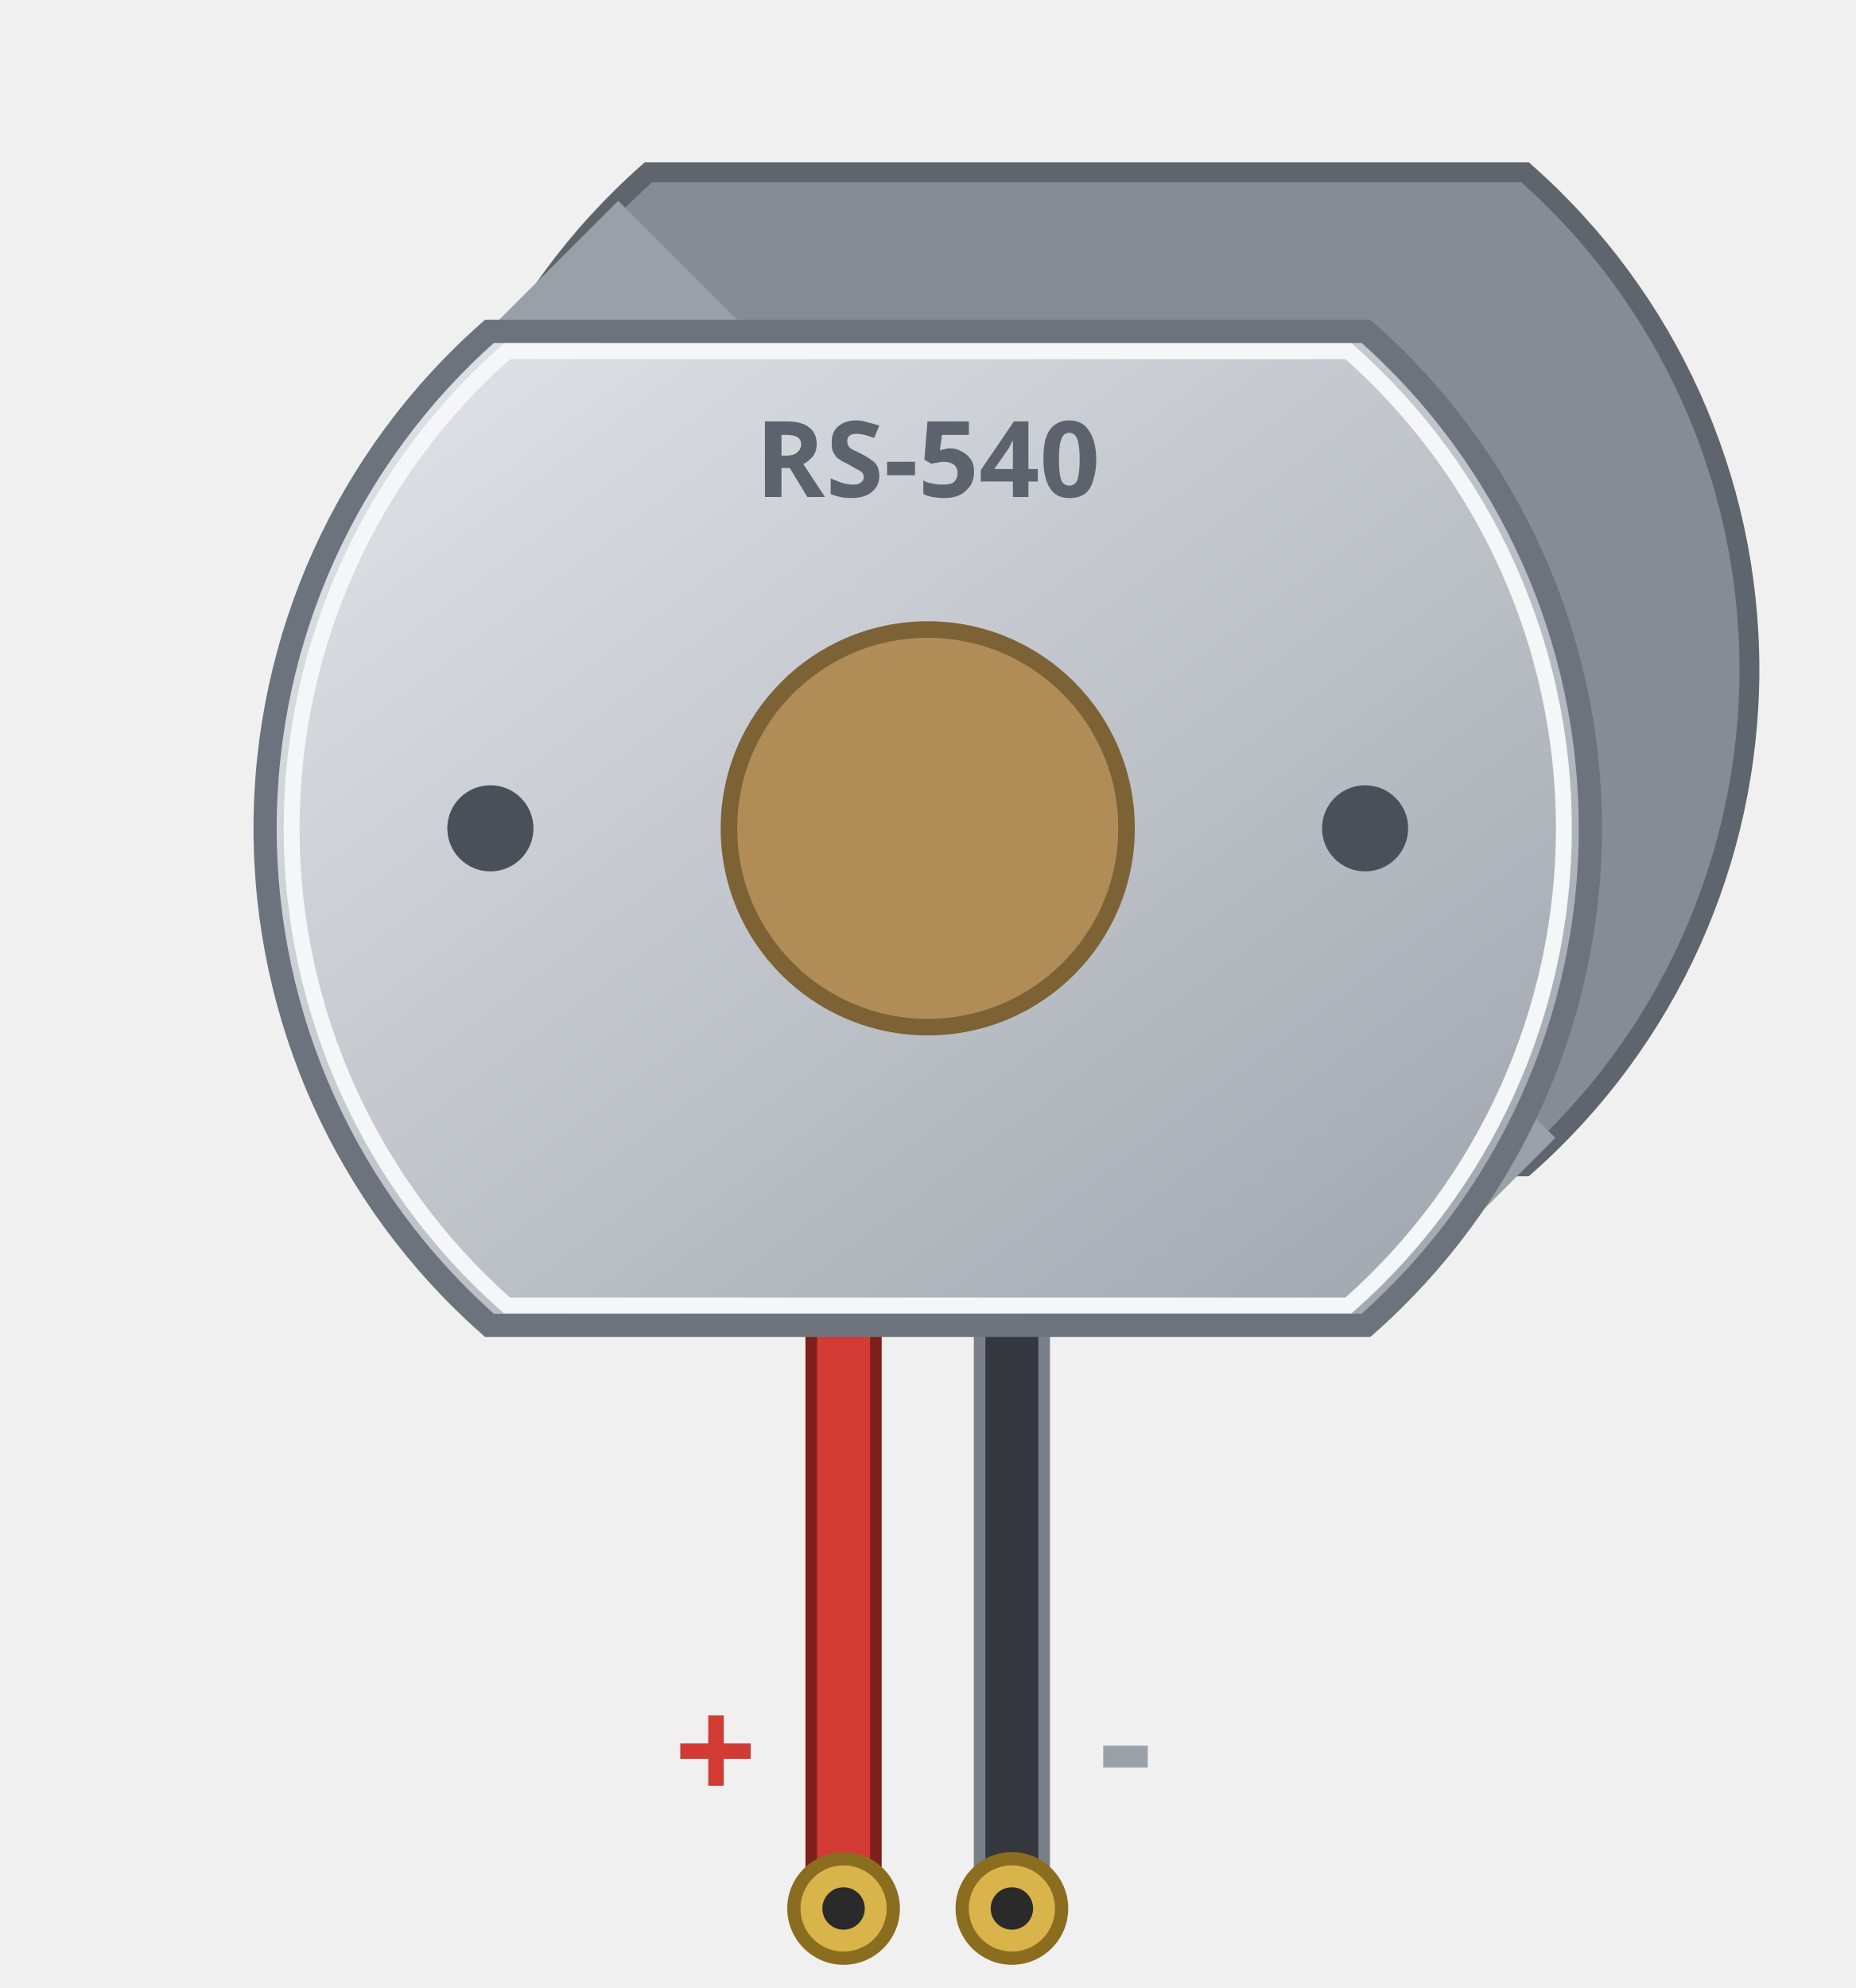
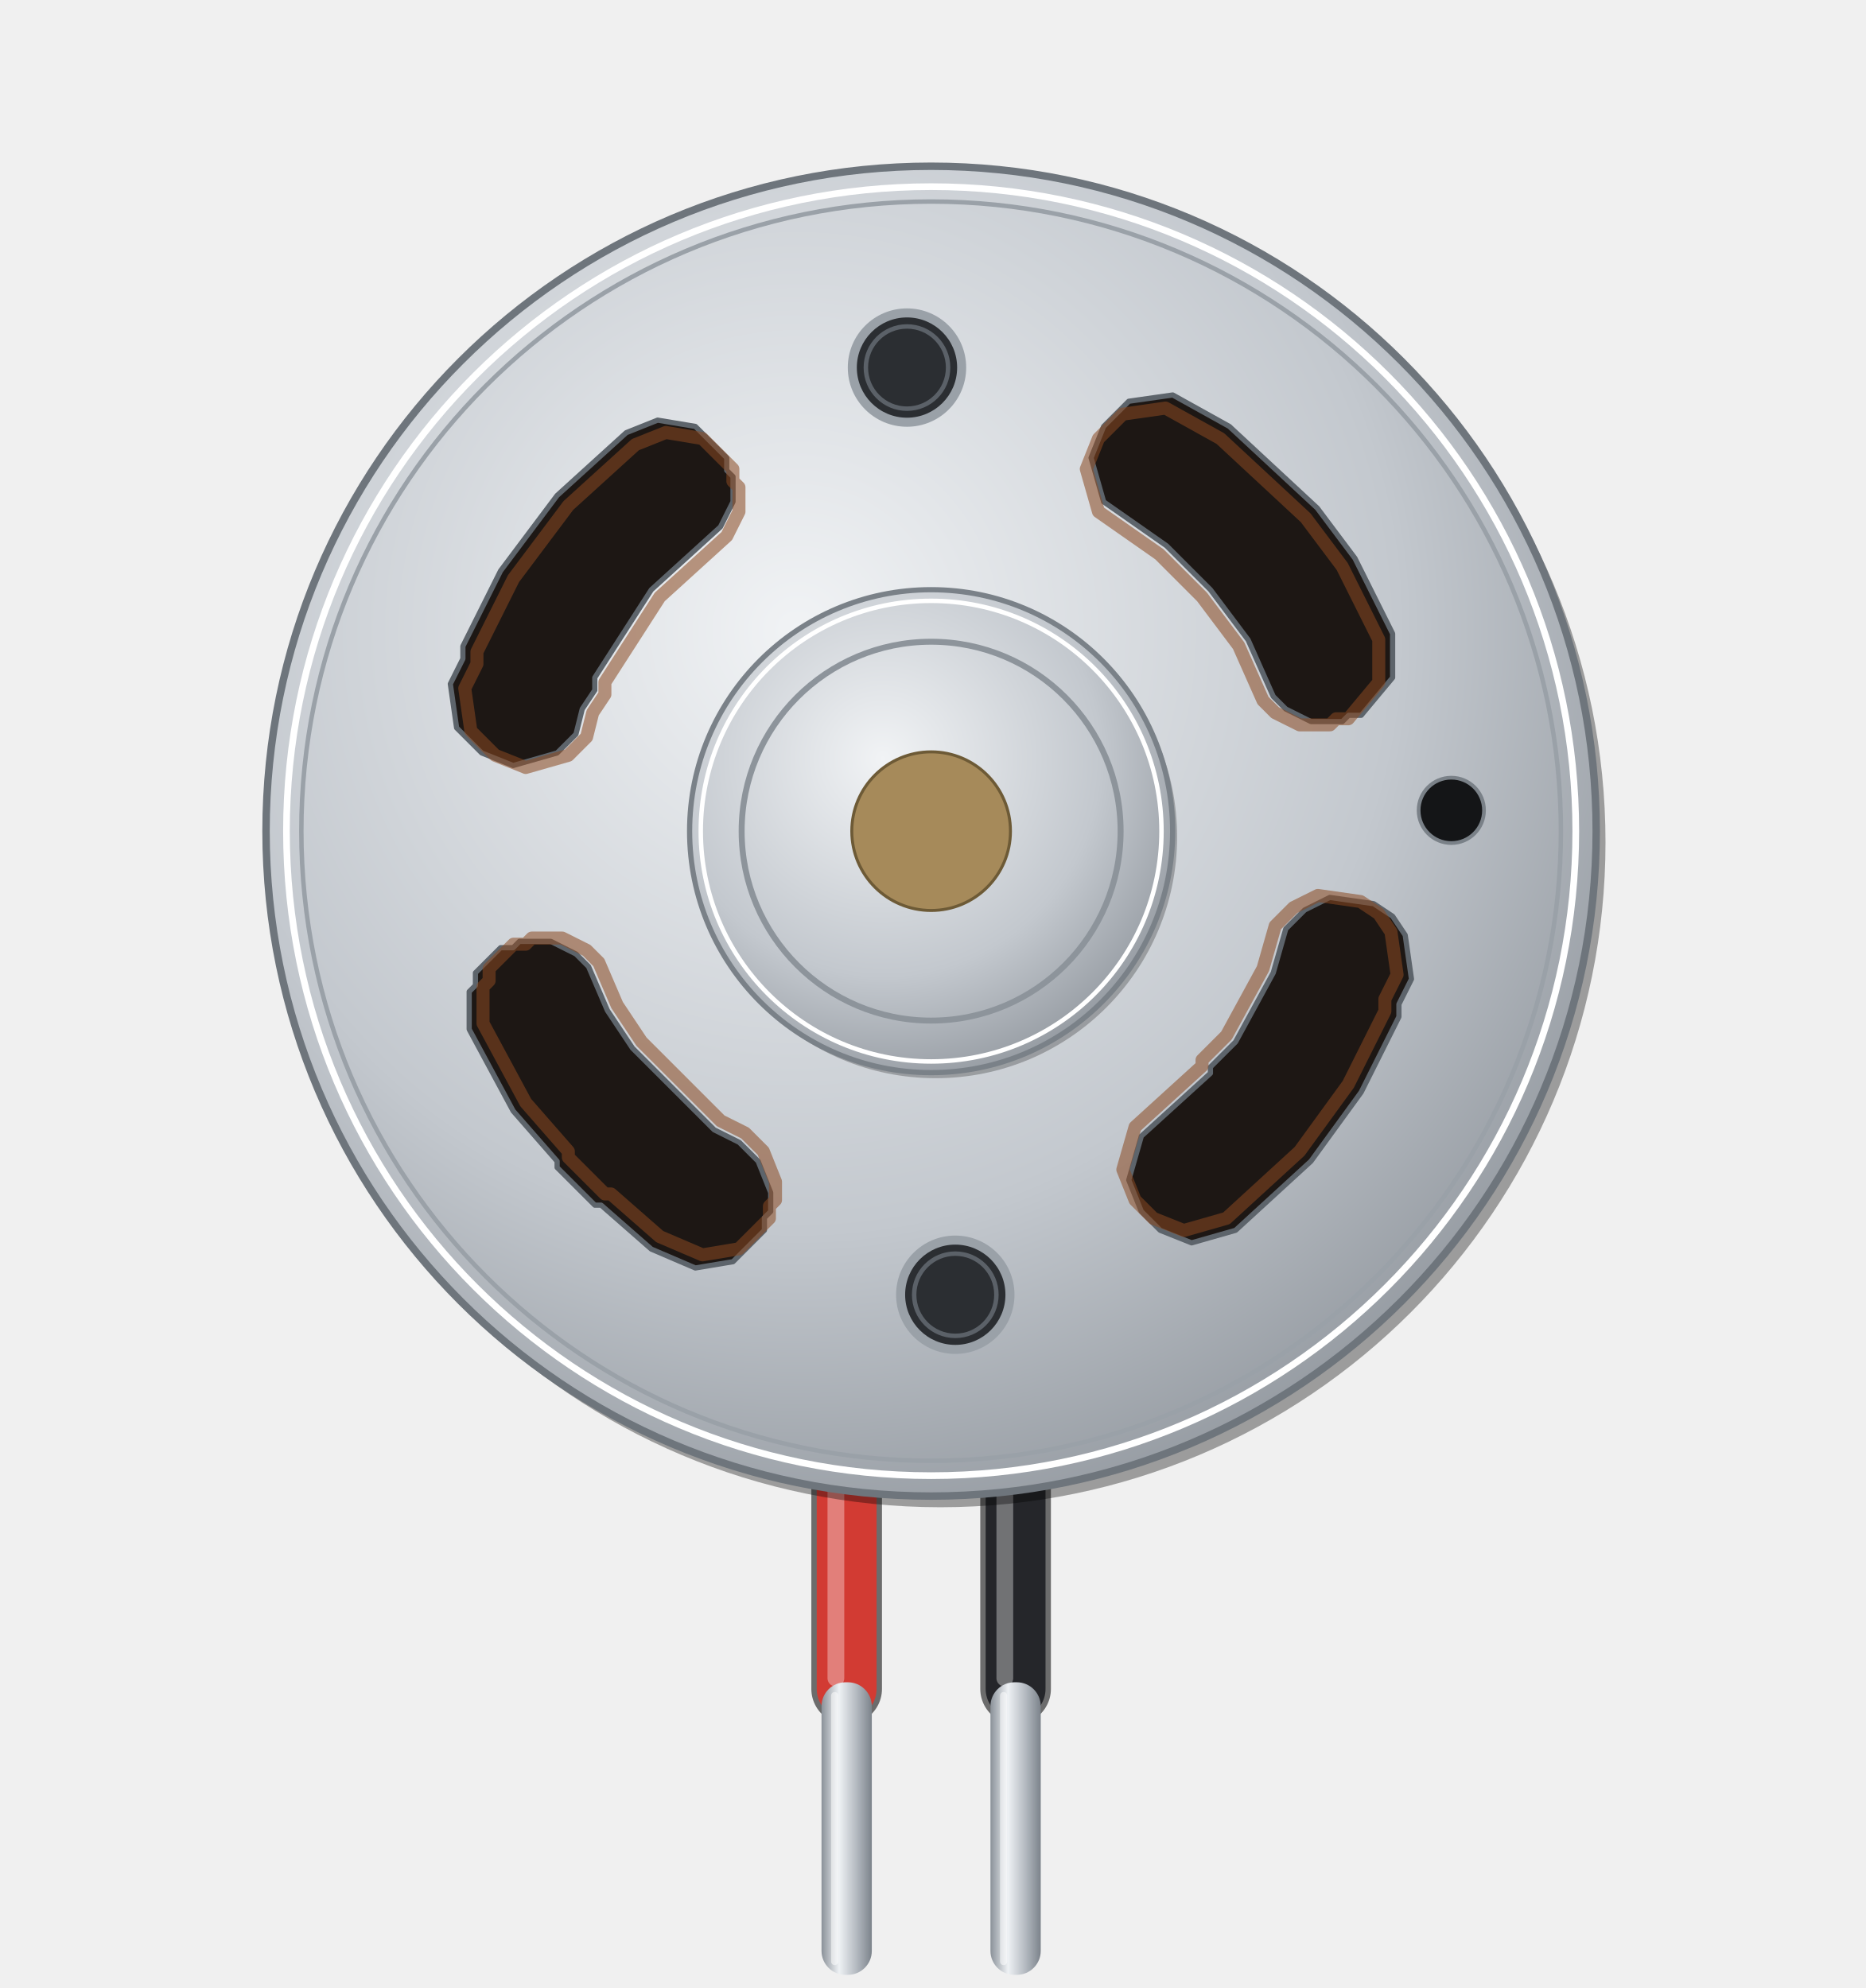
- <svg xmlns="http://www.w3.org/2000/svg" version="1.1" width="28.0mm" height="30.0mm" viewBox="0 0 28.0 30.0">
+ <svg xmlns="http://www.w3.org/2000/svg" version="1.1" width="106px" height="113px" viewBox="0 0 106 113">
  <defs>
-     <linearGradient id="lata130" x1="0" y1="0" x2="1" y2="1">
-       <stop offset="0" stop-color="#e3e6ea" />
-       <stop offset="1" stop-color="#9da3ab" />
+     <linearGradient id="luz" x1="0" y1="0" x2="0" y2="1">
+       <stop offset="0" stop-color="#ffffff" stop-opacity="0.16" />
+       <stop offset="0.45" stop-color="#ffffff" stop-opacity="0" />
+       <stop offset="1" stop-color="#000000" stop-opacity="0.22" />
+     </linearGradient>
+     <linearGradient id="metal" x1="0" y1="0" x2="0" y2="1">
+       <stop offset="0" stop-color="#f4f6f8" />
+       <stop offset="0.5" stop-color="#b9bfc6" />
+       <stop offset="1" stop-color="#868d95" />
+     </linearGradient>
+     <linearGradient id="metal-h" x1="0" y1="0" x2="1" y2="0">
+       <stop offset="0" stop-color="#8a9199" />
+       <stop offset="0.35" stop-color="#eef1f4" />
+       <stop offset="0.7" stop-color="#b3b9c0" />
+       <stop offset="1" stop-color="#7c838b" />
+     </linearGradient>
+     <radialGradient id="lata" cx="0.4" cy="0.38" r="0.66">
+       <stop offset="0" stop-color="#f6f8fa" />
+       <stop offset="0.6" stop-color="#c3c9cf" />
+       <stop offset="1" stop-color="#8c939b" />
+     </radialGradient>
+     <linearGradient id="plastico" x1="0" y1="0" x2="0" y2="1">
+       <stop offset="0" stop-color="#3a3c40" />
+       <stop offset="1" stop-color="#16171a" />
+     </linearGradient>
+     <linearGradient id="ouro" x1="0" y1="0" x2="0" y2="1">
+       <stop offset="0" stop-color="#f4dc8c" />
+       <stop offset="1" stop-color="#b88a2c" />
+     </linearGradient>
+     <linearGradient id="blindagem" x1="0" y1="0" x2="1" y2="1">
+       <stop offset="0" stop-color="#eef1f3" />
+       <stop offset="0.45" stop-color="#c8cdd2" />
+       <stop offset="1" stop-color="#9aa1a8" />
+     </linearGradient>
+     <radialGradient id="cupula" cx="0.36" cy="0.3" r="0.78">
+       <stop offset="0" stop-color="#ffffff" stop-opacity="0.6" />
+       <stop offset="0.32" stop-color="#ffffff" stop-opacity="0.1" />
+       <stop offset="1" stop-color="#000000" stop-opacity="0.32" />
+     </radialGradient>
+     <linearGradient id="ceramica" x1="0" y1="0" x2="0" y2="1">
+       <stop offset="0" stop-color="#f4f1e8" />
+       <stop offset="1" stop-color="#cfc9b8" />
+     </linearGradient>
+     <radialGradient id="lata-topo" cx="0.4" cy="0.35" r="0.75">
+       <stop offset="0" stop-color="#f1f3f5" />
+       <stop offset="0.6" stop-color="#c3c8ce" />
+       <stop offset="1" stop-color="#8a9097" />
+     </radialGradient>
+     <radialGradient id="aluminio" cx="0.35" cy="0.3" r="0.9">
+       <stop offset="0" stop-color="#eef0f2" />
+       <stop offset="0.55" stop-color="#cdd1d5" />
+       <stop offset="1" stop-color="#9ca2a8" />
+     </radialGradient>
+     <radialGradient id="zinco" cx="0.38" cy="0.32" r="0.8">
+       <stop offset="0" stop-color="#eef0d2" />
+       <stop offset="0.55" stop-color="#bfc08e" />
+       <stop offset="1" stop-color="#7d7f55" />
+     </radialGradient>
+     <radialGradient id="dourado" cx="0.38" cy="0.32" r="0.85">
+       <stop offset="0" stop-color="#ffe7a0" />
+       <stop offset="0.5" stop-color="#e6b04a" />
+       <stop offset="1" stop-color="#a8701c" />
+     </radialGradient>
+     <radialGradient id="latao" cx="0.38" cy="0.32" r="0.8">
+       <stop offset="0" stop-color="#fbe9a8" />
+       <stop offset="0.55" stop-color="#d4ab52" />
+       <stop offset="1" stop-color="#93702a" />
+     </radialGradient>
+     <radialGradient id="aco" cx="0.38" cy="0.32" r="0.8">
+       <stop offset="0" stop-color="#f7f8f9" />
+       <stop offset="0.55" stop-color="#b8bec5" />
+       <stop offset="1" stop-color="#7a8189" />
+     </radialGradient>
+     <radialGradient id="cobre-bob" cx="0.5" cy="0.5" r="0.6">
+       <stop offset="0" stop-color="#d98a4a" />
+       <stop offset="1" stop-color="#7a3d16" />
+     </radialGradient>
+     <radialGradient id="cupula" cx="0.36" cy="0.3" r="0.78">
+       <stop offset="0" stop-color="#ffffff" stop-opacity="0.6" />
+       <stop offset="0.32" stop-color="#ffffff" stop-opacity="0.1" />
+       <stop offset="1" stop-color="#000000" stop-opacity="0.32" />
+     </radialGradient>
+     <linearGradient id="lata-lado" x1="0" y1="0" x2="0" y2="1">
+       <stop offset="0" stop-color="#8e959c" />
+       <stop offset="0.25" stop-color="#eef1f4" />
+       <stop offset="0.6" stop-color="#c2c8ce" />
+       <stop offset="1" stop-color="#727980" />
+     </linearGradient>
+     <linearGradient id="amarelo-tt" x1="0" y1="0" x2="0" y2="1">
+       <stop offset="0" stop-color="#ffe066" />
+       <stop offset="0.5" stop-color="#f6c72c" />
+       <stop offset="1" stop-color="#d9a514" />
    </linearGradient>
  </defs>
-   <path d="M12.73 17.50 V28.80" fill="none" stroke="#7d1f1a" stroke-width="1.15" stroke-linecap="round" />
-   <path d="M12.73 17.50 V28.80" fill="none" stroke="#d23b33" stroke-width="0.8" stroke-linecap="round" />
-   <path d="M15.27 17.50 V28.80" fill="none" stroke="#7a808a" stroke-width="1.15" stroke-linecap="round" />
-   <path d="M15.27 17.50 V28.80" fill="none" stroke="#34373d" stroke-width="0.8" stroke-linecap="round" />
-   <circle cx="12.73" cy="28.80" r="0.75" fill="#d9b44a" stroke="#8a6d1f" stroke-width="0.2" />
-   <circle cx="12.73" cy="28.80" r="0.32" fill="#2a2a2a" />
-   <circle cx="15.27" cy="28.80" r="0.75" fill="#d9b44a" stroke="#8a6d1f" stroke-width="0.2" />
-   <circle cx="15.27" cy="28.80" r="0.32" fill="#2a2a2a" />
-   <text x="11.43" y="27.20" fill="#d23b33" font-size="2.2px" text-anchor="end" font-family="Verdana" font-weight="bold">+</text>
-   <text x="16.57" y="27.20" fill="#9aa0a8" font-size="2.6px" font-family="Verdana" font-weight="bold">-</text>
-   <path d="M9.786 2.600 H23.014 A10.0 10.0 0 0 1 23.014 17.600 H9.786 A10.0 10.0 0 0 1 9.786 2.600 Z" fill="#868c94" stroke="#5f656d" stroke-width="0.3" />
-   <path d="M21.071 19.571 L23.471 17.171 L9.329 3.029 L6.929 5.429 Z" fill="#9aa0a8" />
-   <path d="M7.386 5.000 H20.614 A10.0 10.0 0 0 1 20.614 20.000 H7.386 A10.0 10.0 0 0 1 7.386 5.000 Z" fill="url(#lata130)" stroke="#6d737c" stroke-width="0.35" />
-   <path d="M7.386 5.000 H20.614 A10.0 10.0 0 0 1 20.614 20.000 H7.386 A10.0 10.0 0 0 1 7.386 5.000 Z" fill="none" stroke="#f4f6f8" stroke-width="0.25" transform="translate(0.560 0.500) scale(0.96)" />
-   <circle cx="7.40" cy="12.50" r="0.65" fill="#4b5058" />
-   <circle cx="20.60" cy="12.50" r="0.65" fill="#4b5058" />
-   <circle cx="14.00" cy="12.50" r="3.0" fill="#b08d57" stroke="#7d6236" stroke-width="0.25" />
-   <text x="14.00" y="7.50" fill="#5d636c" font-size="1.6px" text-anchor="middle" font-family="Verdana" font-weight="bold">RS-540</text>
+   <path stroke-linejoin="round" stroke-opacity="0.55" d="M48.113 66.142 L48.113 67.431 L48.113 69.156 L48.113 71.219 L48.113 73.522 L48.113 75.969 L48.113 78.46 L48.113 80.899 L48.113 83.189 L48.113 85.231 L48.113 86.929 L48.113 88.352 L48.113 89.638 L48.113 90.797 L48.113 91.836 L48.113 92.764 L48.113 93.587 L48.113 94.315 L48.113 94.954 L48.113 95.513 L48.113 96" fill="none" stroke="#000000" stroke-width="4.014" stroke-linecap="round" />
+   <path stroke-linejoin="round" d="M48.113 66.142 L48.113 67.431 L48.113 69.156 L48.113 71.219 L48.113 73.522 L48.113 75.969 L48.113 78.46 L48.113 80.899 L48.113 83.189 L48.113 85.231 L48.113 86.929 L48.113 88.352 L48.113 89.638 L48.113 90.797 L48.113 91.836 L48.113 92.764 L48.113 93.587 L48.113 94.315 L48.113 94.954 L48.113 95.513 L48.113 96" fill="none" stroke="#d23b33" stroke-width="3.402" stroke-linecap="round" />
+   <path stroke-linejoin="round" stroke-opacity="0.35" d="M47.501 65.529 L47.501 66.819 L47.501 68.544 L47.501 70.607 L47.501 72.91 L47.501 75.356 L47.501 77.848 L47.501 80.287 L47.501 82.577 L47.501 84.619 L47.501 86.317 L47.501 87.739 L47.501 89.026 L47.501 90.185 L47.501 91.224 L47.501 92.151 L47.501 92.975 L47.501 93.702 L47.501 94.342 L47.501 94.901 L47.501 95.388" fill="none" stroke="#ffffff" stroke-width="0.952" stroke-linecap="round" />
+   <rect x="46.685" y="95.622" width="2.857" height="16.63" rx="1.361" fill="url(#metal-h)" />
+   <path d="M47.433 96.378 L47.433 111.496" fill="none" stroke="#ffffff" stroke-width="0.408" stroke-linecap="round" stroke-opacity="0.5" />
+   <path stroke-linejoin="round" stroke-opacity="0.55" d="M57.713 66.142 L57.713 67.431 L57.713 69.156 L57.713 71.219 L57.713 73.522 L57.713 75.969 L57.713 78.46 L57.713 80.899 L57.713 83.189 L57.713 85.231 L57.713 86.929 L57.713 88.352 L57.713 89.638 L57.713 90.797 L57.713 91.836 L57.713 92.764 L57.713 93.587 L57.713 94.315 L57.713 94.954 L57.713 95.513 L57.713 96" fill="none" stroke="#000000" stroke-width="4.014" stroke-linecap="round" />
+   <path stroke-linejoin="round" d="M57.713 66.142 L57.713 67.431 L57.713 69.156 L57.713 71.219 L57.713 73.522 L57.713 75.969 L57.713 78.46 L57.713 80.899 L57.713 83.189 L57.713 85.231 L57.713 86.929 L57.713 88.352 L57.713 89.638 L57.713 90.797 L57.713 91.836 L57.713 92.764 L57.713 93.587 L57.713 94.315 L57.713 94.954 L57.713 95.513 L57.713 96" fill="none" stroke="#25262a" stroke-width="3.402" stroke-linecap="round" />
+   <path stroke-linejoin="round" stroke-opacity="0.35" d="M57.101 65.529 L57.101 66.819 L57.101 68.544 L57.101 70.607 L57.101 72.91 L57.101 75.356 L57.101 77.848 L57.101 80.287 L57.101 82.577 L57.101 84.619 L57.101 86.317 L57.101 87.739 L57.101 89.026 L57.101 90.185 L57.101 91.224 L57.101 92.151 L57.101 92.975 L57.101 93.702 L57.101 94.342 L57.101 94.901 L57.101 95.388" fill="none" stroke="#ffffff" stroke-width="0.952" stroke-linecap="round" />
+   <rect x="56.285" y="95.622" width="2.857" height="16.63" rx="1.361" fill="url(#metal-h)" />
+   <path d="M57.033 96.378 L57.033 111.496" fill="none" stroke="#ffffff" stroke-width="0.408" stroke-linecap="round" stroke-opacity="0.5" />
+   <circle cx="53.441" cy="47.878" r="37.795" fill="#000000" fill-opacity="0.35" />
+   <circle cx="52.913" cy="47.244" r="37.795" fill="url(#lata-topo)" stroke="#6e757c" stroke-width="0.422" />
+   <circle cx="52.913" cy="47.244" r="36.634" fill="none" stroke="#ffffff" stroke-width="0.38" />
+   <circle cx="52.913" cy="47.244" r="35.789" fill="none" stroke="#9aa1a8" stroke-width="0.253" />
+   <path stroke-linejoin="round" d="M64.144 22.808 L62.717 24.238 L62.003 26.022 L62.717 28.522 L66.287 31.02 L68.785 33.52 L70.928 36.374 L72.356 39.588 L73.069 40.302 L74.499 41.015 L76.283 41.015 L76.64 40.658 L77.354 40.658 L79.138 38.517 L79.138 36.017 L76.997 31.733 L74.856 28.879 L69.858 24.238 L66.644 22.451 Z" fill="#1d1714" stroke="#5d646b" stroke-width="0.296" />
+   <path stroke-opacity="0.55" stroke-linejoin="round" d="M63.807 23.541 L62.423 24.928 L61.731 26.658 L62.423 29.083 L65.886 31.506 L68.309 33.931 L70.388 36.7 L71.773 39.818 L72.465 40.51 L73.851 41.202 L75.582 41.202 L75.928 40.856 L76.62 40.856 L78.351 38.779 L78.351 36.354 L76.274 32.199 L74.197 29.43 L69.35 24.928 L66.232 23.195 Z" fill="none" stroke="#8a4a22" stroke-width="0.739" />
+   <path stroke-linejoin="round" d="M39.514 24.238 L37.371 23.881 L35.587 24.594 L31.659 28.163 L28.446 32.447 L26.305 36.731 L26.305 37.445 L25.591 38.874 L25.948 41.372 L27.375 42.799 L29.161 43.513 L31.659 42.799 L32.73 41.729 L33.087 40.302 L33.8 39.231 L33.8 38.517 L37.014 33.52 L40.941 29.949 L41.655 28.522 L41.655 27.092 L41.298 26.735 L41.298 26.022 Z" fill="#1d1714" stroke="#5d646b" stroke-width="0.296" />
+   <path stroke-opacity="0.55" stroke-linejoin="round" d="M39.916 24.928 L37.837 24.582 L36.106 25.274 L32.297 28.735 L29.18 32.891 L27.103 37.046 L27.103 37.739 L26.411 39.125 L26.757 41.548 L28.141 42.933 L29.874 43.625 L32.297 42.933 L33.335 41.894 L33.682 40.51 L34.374 39.471 L34.374 38.779 L37.491 33.931 L41.301 30.468 L41.993 29.083 L41.993 27.697 L41.647 27.351 L41.647 26.658 Z" fill="none" stroke="#8a4a22" stroke-width="0.739" />
+   <path stroke-linejoin="round" d="M78.067 51.368 L75.569 51.011 L74.14 51.725 L73.069 52.795 L72.356 55.295 L70.215 59.222 L68.785 60.65 L68.785 61.007 L64.86 64.577 L64.144 67.075 L64.86 68.861 L65.931 69.932 L67.715 70.645 L70.215 69.932 L74.499 66.004 L77.354 62.077 L79.497 57.793 L79.497 57.079 L80.21 55.652 L79.854 53.152 L79.138 52.081 Z" fill="#1d1714" stroke="#5d646b" stroke-width="0.296" />
+   <path stroke-opacity="0.55" stroke-linejoin="round" d="M77.313 51.244 L74.89 50.898 L73.503 51.59 L72.465 52.629 L71.773 55.054 L69.696 58.863 L68.309 60.248 L68.309 60.594 L64.502 64.057 L63.807 66.48 L64.502 68.213 L65.54 69.251 L67.271 69.943 L69.696 69.251 L73.851 65.442 L76.62 61.632 L78.699 57.477 L78.699 56.784 L79.392 55.4 L79.045 52.975 L78.351 51.936 Z" fill="none" stroke="#8a4a22" stroke-width="0.739" />
+   <path stroke-linejoin="round" d="M28.446 53.868 L27.018 55.295 L27.018 56.009 L26.662 56.366 L26.662 58.507 L29.161 63.148 L31.659 66.004 L31.659 66.361 L33.8 68.502 L34.159 68.502 L37.014 71.002 L39.514 72.073 L41.655 71.716 L43.439 69.932 L43.439 69.218 L43.796 68.861 L43.796 67.789 L43.082 66.004 L42.012 64.934 L40.585 64.22 L35.944 59.579 L34.516 57.436 L33.444 54.938 L32.73 54.225 L31.303 53.509 L29.518 53.509 L29.161 53.868 Z" fill="#1d1714" stroke="#5d646b" stroke-width="0.296" />
+   <path stroke-opacity="0.55" stroke-linejoin="round" d="M29.18 53.669 L27.795 55.054 L27.795 55.746 L27.449 56.092 L27.449 58.169 L29.874 62.671 L32.297 65.442 L32.297 65.788 L34.374 67.865 L34.722 67.865 L37.491 70.29 L39.916 71.328 L41.993 70.982 L43.723 69.251 L43.723 68.559 L44.07 68.213 L44.07 67.172 L43.377 65.442 L42.339 64.403 L40.954 63.711 L36.453 59.209 L35.068 57.13 L34.028 54.707 L33.335 54.015 L31.951 53.321 L30.22 53.321 L29.874 53.669 Z" fill="none" stroke="#8a4a22" stroke-width="0.739" />
+   <circle cx="51.541" cy="20.893" r="3.364" fill="#9aa1a8" />
+   <circle cx="51.541" cy="20.893" r="2.85" fill="#2b2e32" />
+   <circle cx="51.541" cy="20.893" r="2.337" fill="none" stroke="#5b6168" stroke-width="0.253" />
+   <circle cx="54.286" cy="73.595" r="3.364" fill="#9aa1a8" />
+   <circle cx="54.286" cy="73.595" r="2.85" fill="#2b2e32" />
+   <circle cx="54.286" cy="73.595" r="2.337" fill="none" stroke="#5b6168" stroke-width="0.253" />
+   <circle cx="82.474" cy="46.062" r="1.858" fill="#141517" stroke="#7a8188" stroke-width="0.211" />
+   <circle cx="53.167" cy="47.561" r="13.725" fill="#000000" fill-opacity="0.25" />
+   <circle cx="52.913" cy="47.244" r="13.725" fill="url(#lata-topo)" stroke="#7a8188" stroke-width="0.296" />
+   <circle cx="52.913" cy="47.244" r="13.091" fill="none" stroke="#ffffff" stroke-width="0.253" />
+   <circle cx="52.913" cy="47.244" r="10.768" fill="none" stroke="#8d949b" stroke-width="0.338" />
+   <circle cx="52.913" cy="47.244" r="4.508" fill="#a68a5a" stroke="#6d5a36" stroke-width="0.169" />
</svg>
